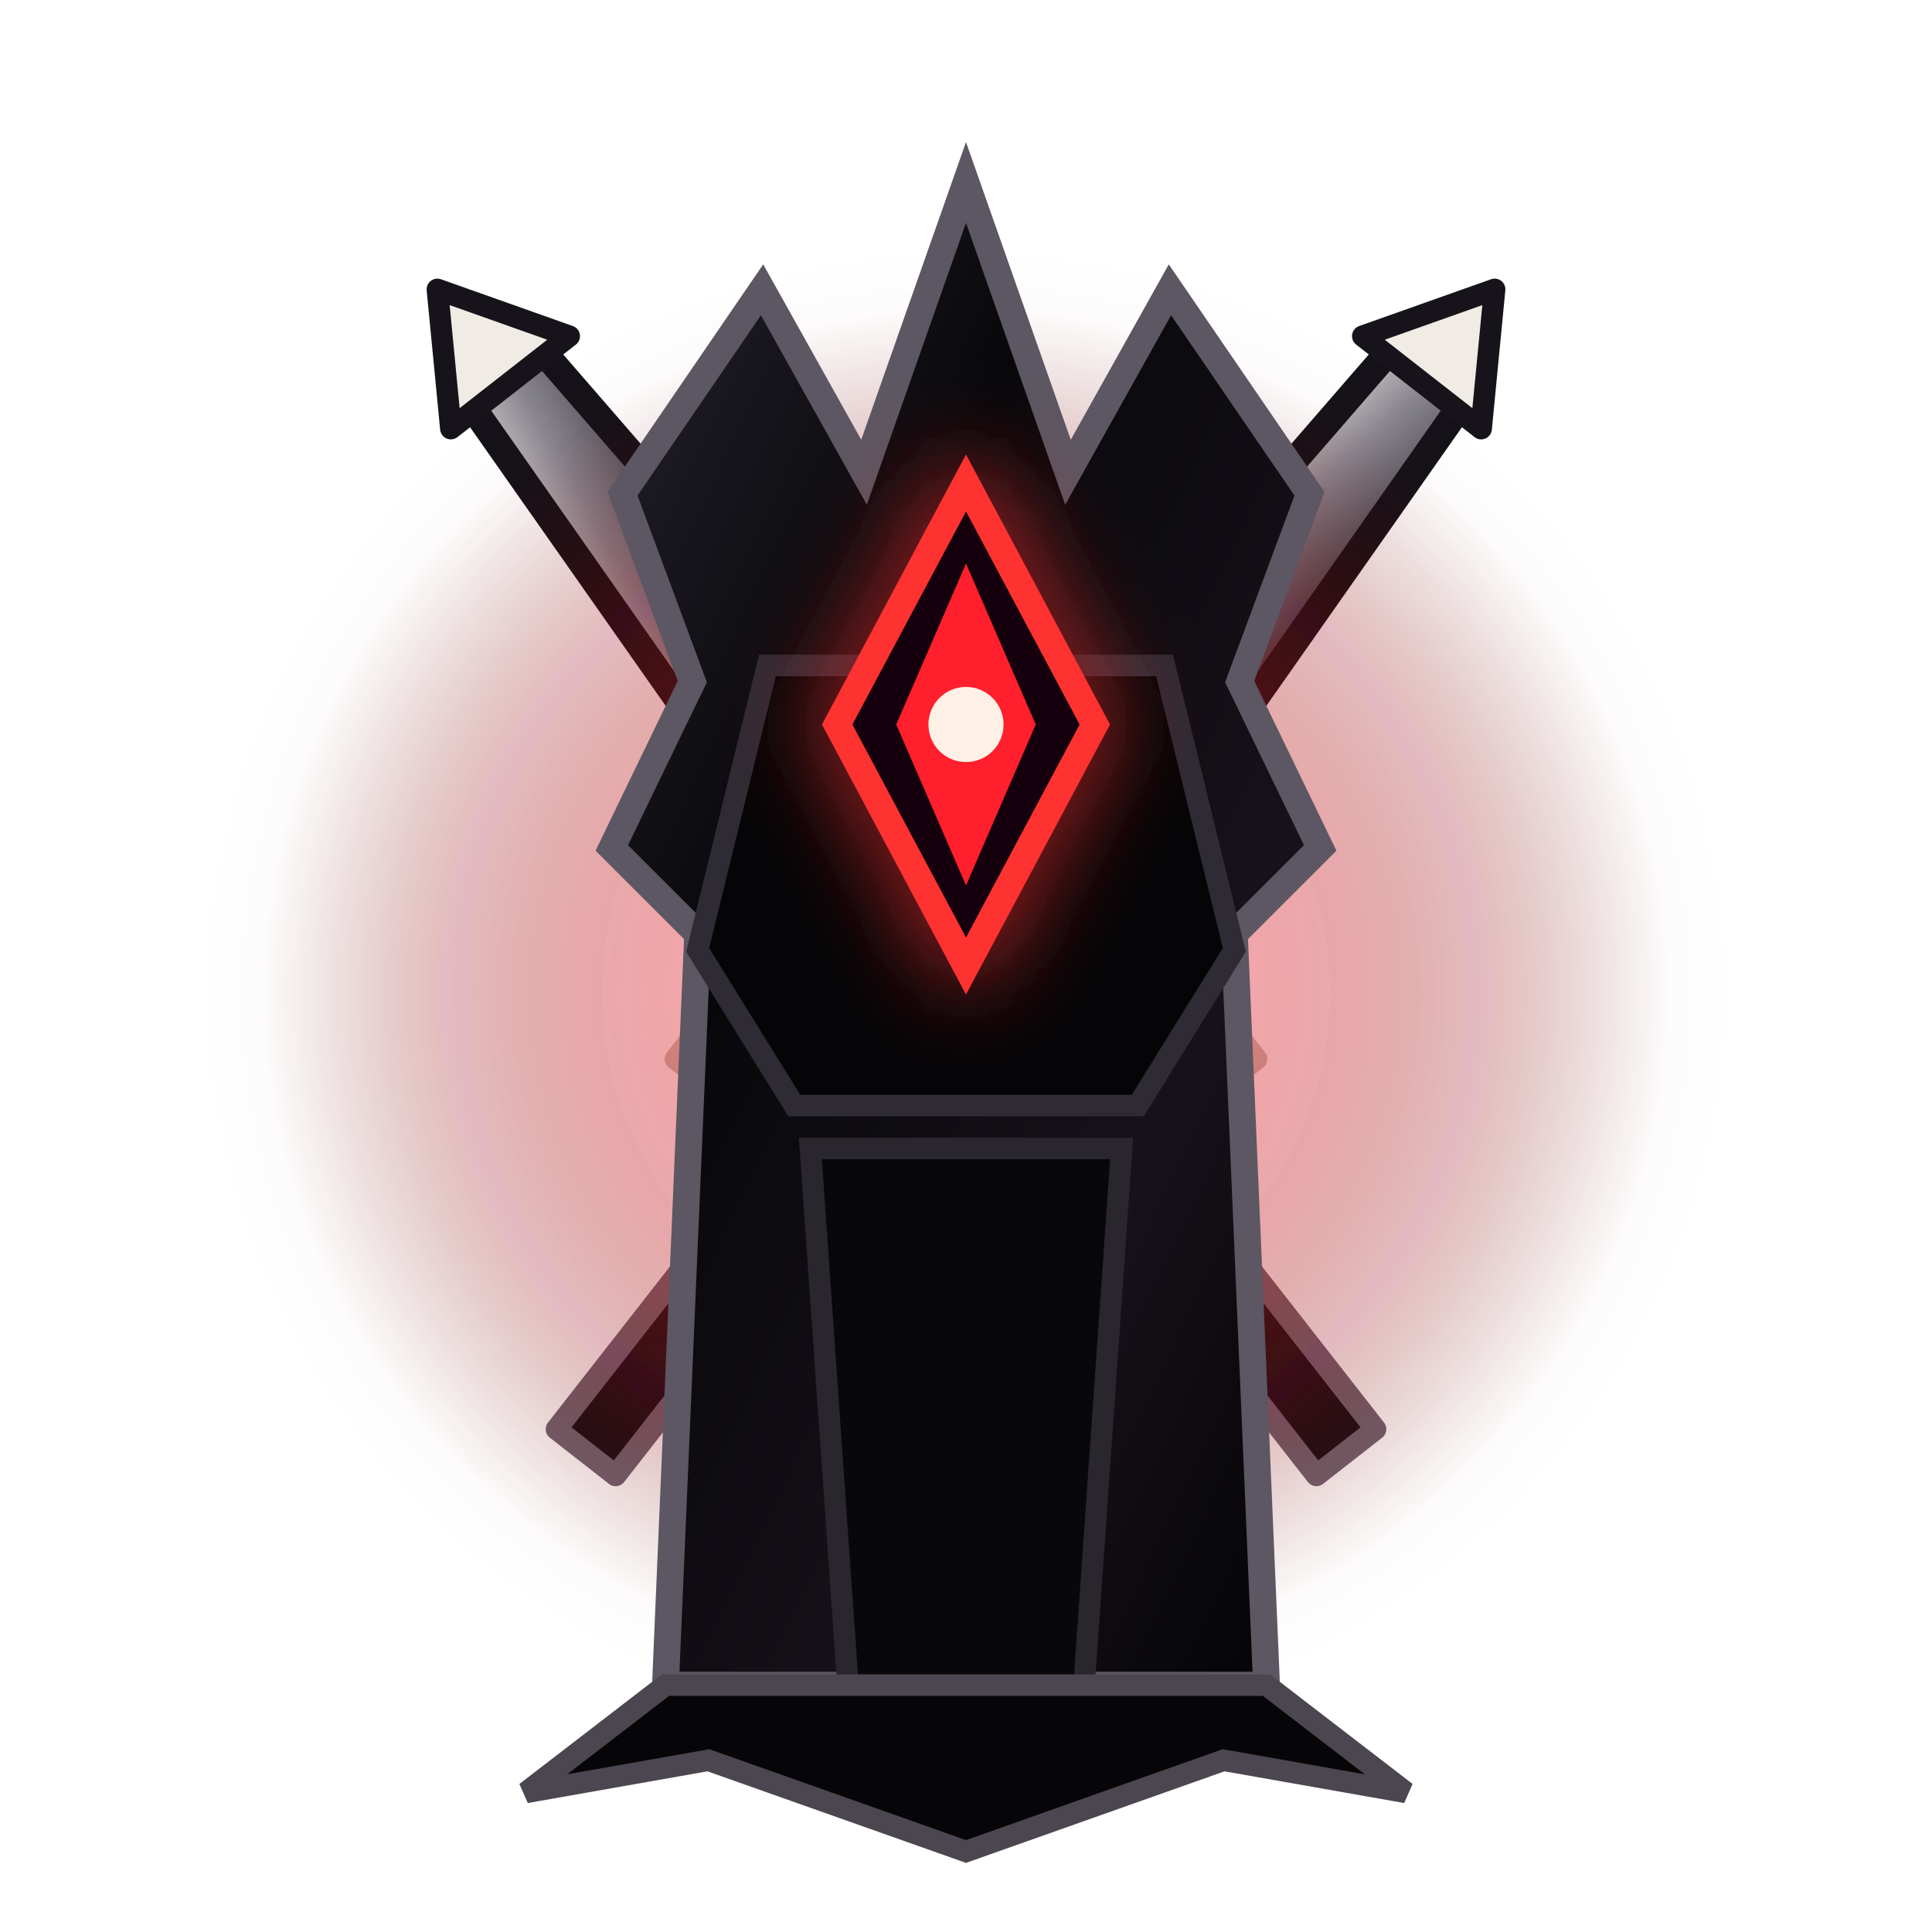
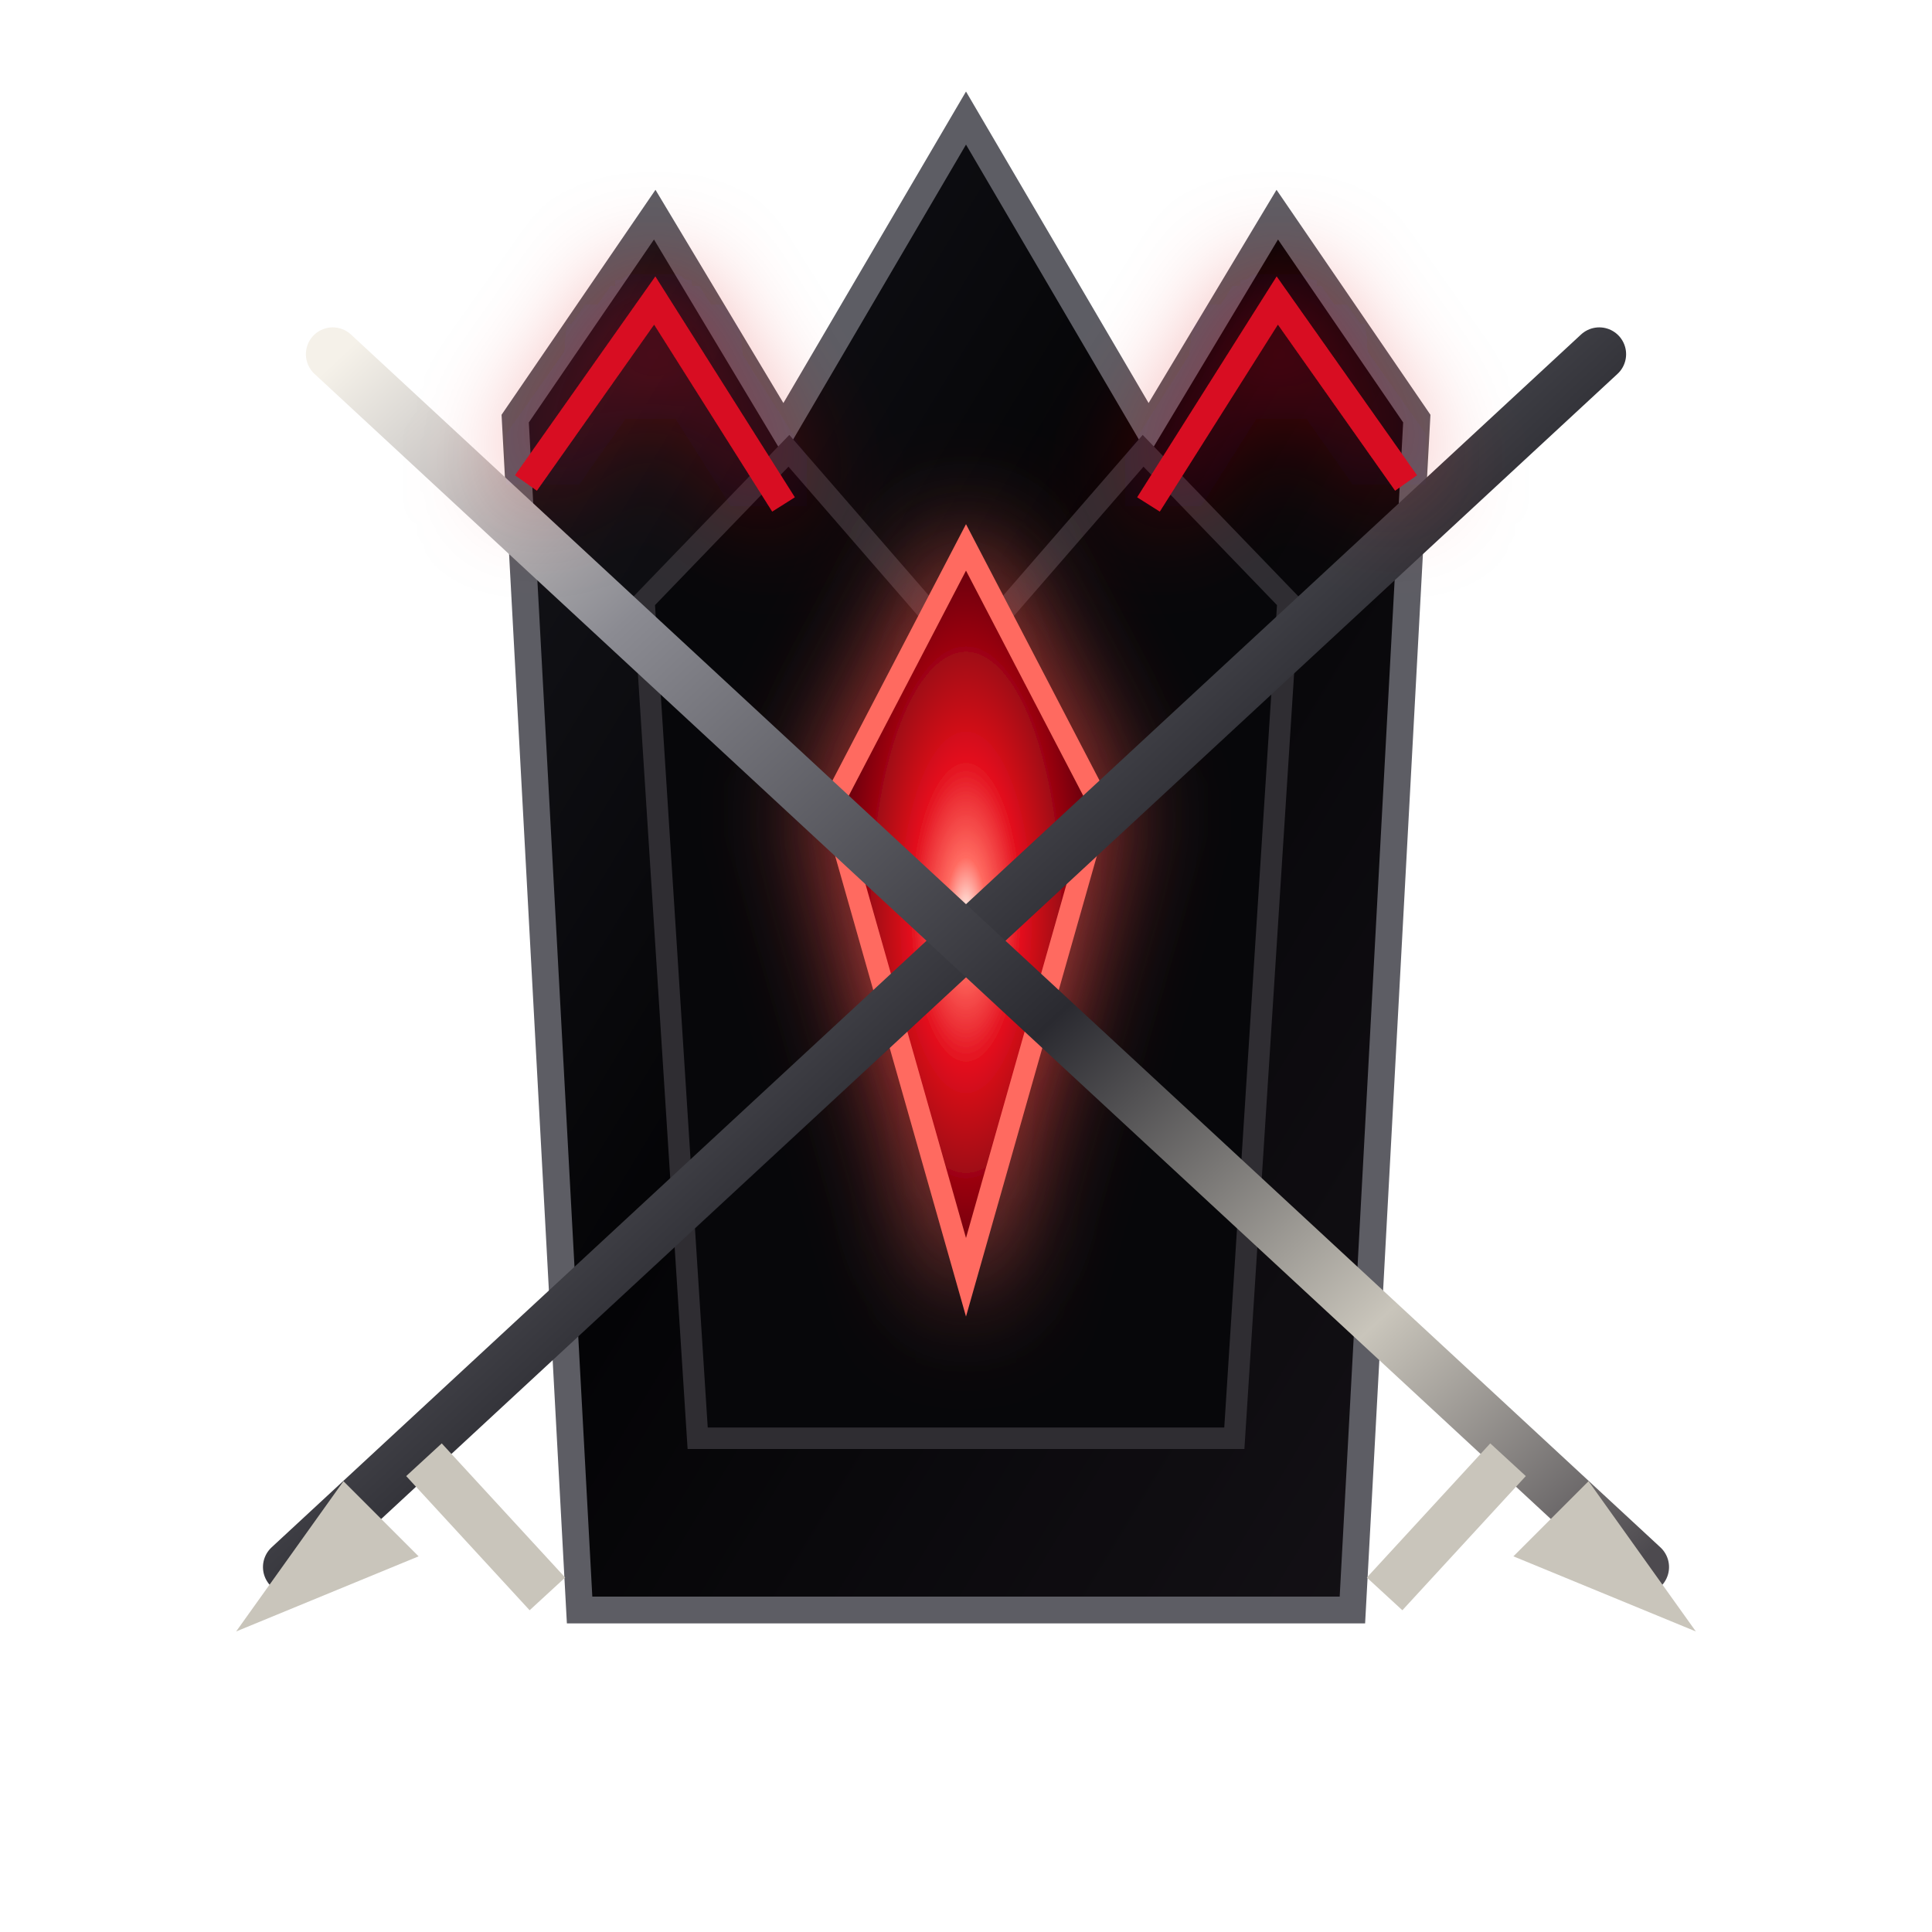
<svg xmlns="http://www.w3.org/2000/svg" viewBox="0 0 360 360">
  <defs>
    <linearGradient id="obs" x1="0" y1="0" x2="1" y2="1">
-       <stop offset="0" stop-color="#27232d" />
-       <stop offset=".34" stop-color="#08080b" />
-       <stop offset=".7" stop-color="#16121a" />
-       <stop offset="1" stop-color="#020203" />
+       <stop stop-color="#18181e" />
+       <stop offset=".45" stop-color="#040406" />
+       <stop offset="1" stop-color="#141116" />
    </linearGradient>
    <linearGradient id="steel" x1="0" y1="0" x2="1" y2="1">
-       <stop offset="0" stop-color="#f4f0e8" />
-       <stop offset=".28" stop-color="#8b8791" />
-       <stop offset=".62" stop-color="#2c2a31" />
-       <stop offset="1" stop-color="#c8c1b5" />
+       <stop stop-color="#f5f1e9" />
+       <stop offset=".22" stop-color="#8b8b92" />
+       <stop offset=".55" stop-color="#2a2a30" />
+       <stop offset=".8" stop-color="#c9c5bb" />
+       <stop offset="1" stop-color="#4d4a4f" />
    </linearGradient>
-     <radialGradient id="red" cx="50%" cy="50%" r="50%">
-       <stop offset="0" stop-color="#fff0e8" />
-       <stop offset=".14" stop-color="#ff5b4f" />
-       <stop offset=".42" stop-color="#d9151f" />
-       <stop offset="1" stop-color="#5a0007" stop-opacity="0" />
+     <radialGradient id="red">
+       <stop stop-color="#fff0e8" />
+       <stop offset=".15" stop-color="#ff6b61" />
+       <stop offset=".42" stop-color="#e20d1c" />
+       <stop offset="1" stop-color="#5d0008" />
    </radialGradient>
    <filter id="glow" x="-80%" y="-80%" width="260%" height="260%">
-       <feGaussianBlur stdDeviation="9" result="b" />
+       <feGaussianBlur stdDeviation="10" result="b" />
      <feMerge>
        <feMergeNode in="b" />
        <feMergeNode in="SourceGraphic" />
      </feMerge>
    </filter>
  </defs>
-   <g stroke-linecap="round" stroke-linejoin="round">
-     <g transform="rotate(-38 180 180)">
-       <path d="M172 34h16l9 176-17 49-17-49z" fill="url(#steel)" stroke="#141218" stroke-width="5" />
-       <path d="M148 212h64v15h-64z" fill="#09090c" stroke="#c8c1b5" stroke-width="4" />
-       <path d="M173 227h14v68h-14z" fill="#151218" stroke="#6f6672" stroke-width="4" />
-       <path d="M180 20 194 42 166 42z" fill="#f0ece5" stroke="#16141a" stroke-width="4" />
-     </g>
-     <g transform="rotate(38 180 180)">
-       <path d="M172 34h16l9 176-17 49-17-49z" fill="url(#steel)" stroke="#141218" stroke-width="5" />
-       <path d="M148 212h64v15h-64z" fill="#09090c" stroke="#c8c1b5" stroke-width="4" />
-       <path d="M173 227h14v68h-14z" fill="#151218" stroke="#6f6672" stroke-width="4" />
-       <path d="M180 20 194 42 166 42z" fill="#f0ece5" stroke="#16141a" stroke-width="4" />
-     </g>
+   <path d="M96 78 122 40 146 80 180 22 214 80 238 40 264 78 252 300H108Z" fill="url(#obs)" stroke="#5d5d64" stroke-width="5" />
+   <path d="M120 112 147 84 180 122 213 84 240 112 230 268H130Z" fill="#07070a" stroke="#2f2d32" stroke-width="4" />
+   <path d="M180 102 205 150 180 238 155 150Z" fill="url(#red)" stroke="#ff6b61" stroke-width="4" filter="url(#glow)" />
+   <g stroke="url(#steel)" stroke-width="10" stroke-linecap="round">
+     <path d="M54 292 298 66" />
+     <path d="M306 292 62 66" />
  </g>
-   <ellipse cx="180" cy="185" rx="132" ry="128" fill="url(#red)" opacity=".38" filter="url(#glow)" />
-   <path d="M116 92 142 54 161 88 180 34 199 88 218 54 244 92 231 127 246 158 230 174 236 314 198 314 193 220 167 220 162 314 124 314 130 174 114 158 129 127Z" fill="url(#obs)" stroke="#5c5762" stroke-width="5" />
-   <path d="M143 124h74l13 53-18 29h-64l-18-29z" fill="#050507" stroke="#2f2b34" stroke-width="4" />
-   <path d="M151 214h58l-7 100h-44z" fill="#08070a" stroke="#2a262d" stroke-width="4" />
-   <path d="M180 90 204 135 180 180 156 135Z" fill="#150307" stroke="#ff3131" stroke-width="5" filter="url(#glow)" />
-   <path d="M180 105 193 135 180 165 167 135Z" fill="#ff1f2d" />
-   <circle cx="180" cy="135" r="7" fill="#fff0e6" />
-   <path d="M124 314 98 334 132 328 180 345 228 328 262 334 236 314Z" fill="#060608" stroke="#4c4651" stroke-width="4" />
+   <g fill="#c9c5bb">
+     <path d="M44 304 78 290 64 276Z" />
+     <path d="M316 304 282 290 296 276Z" />
+   </g>
+   <g stroke="#c9c5bb" stroke-width="9">
+     <path d="M79 272 102 297" />
+     <path d="M281 272 258 297" />
+   </g>
+   <path d="M98 90 122 56 146 94M214 94 238 56 262 90" fill="none" stroke="#d81120" stroke-width="5" filter="url(#glow)" />
</svg>
